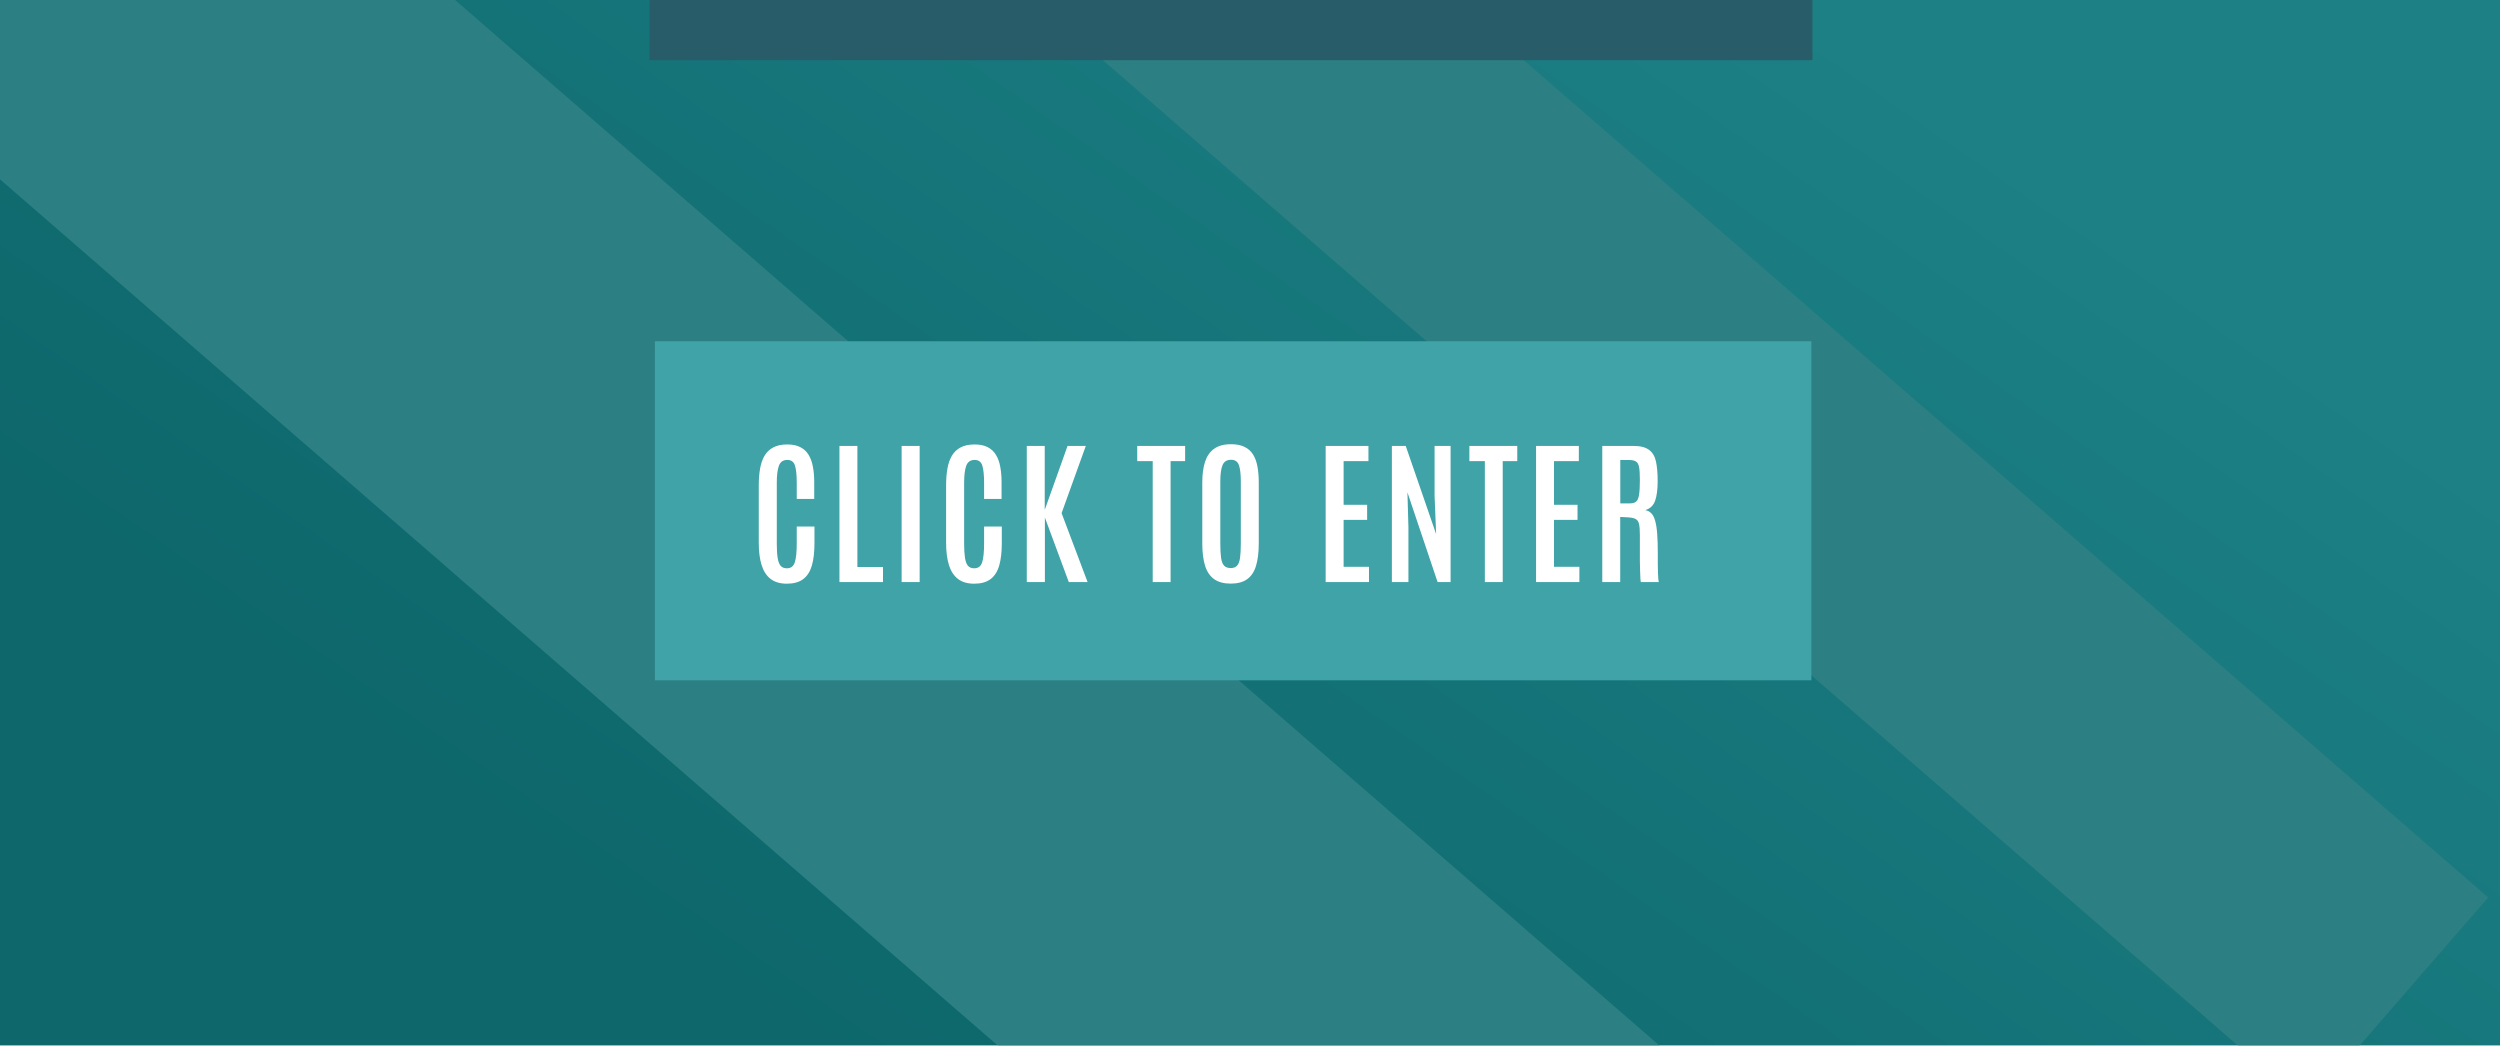
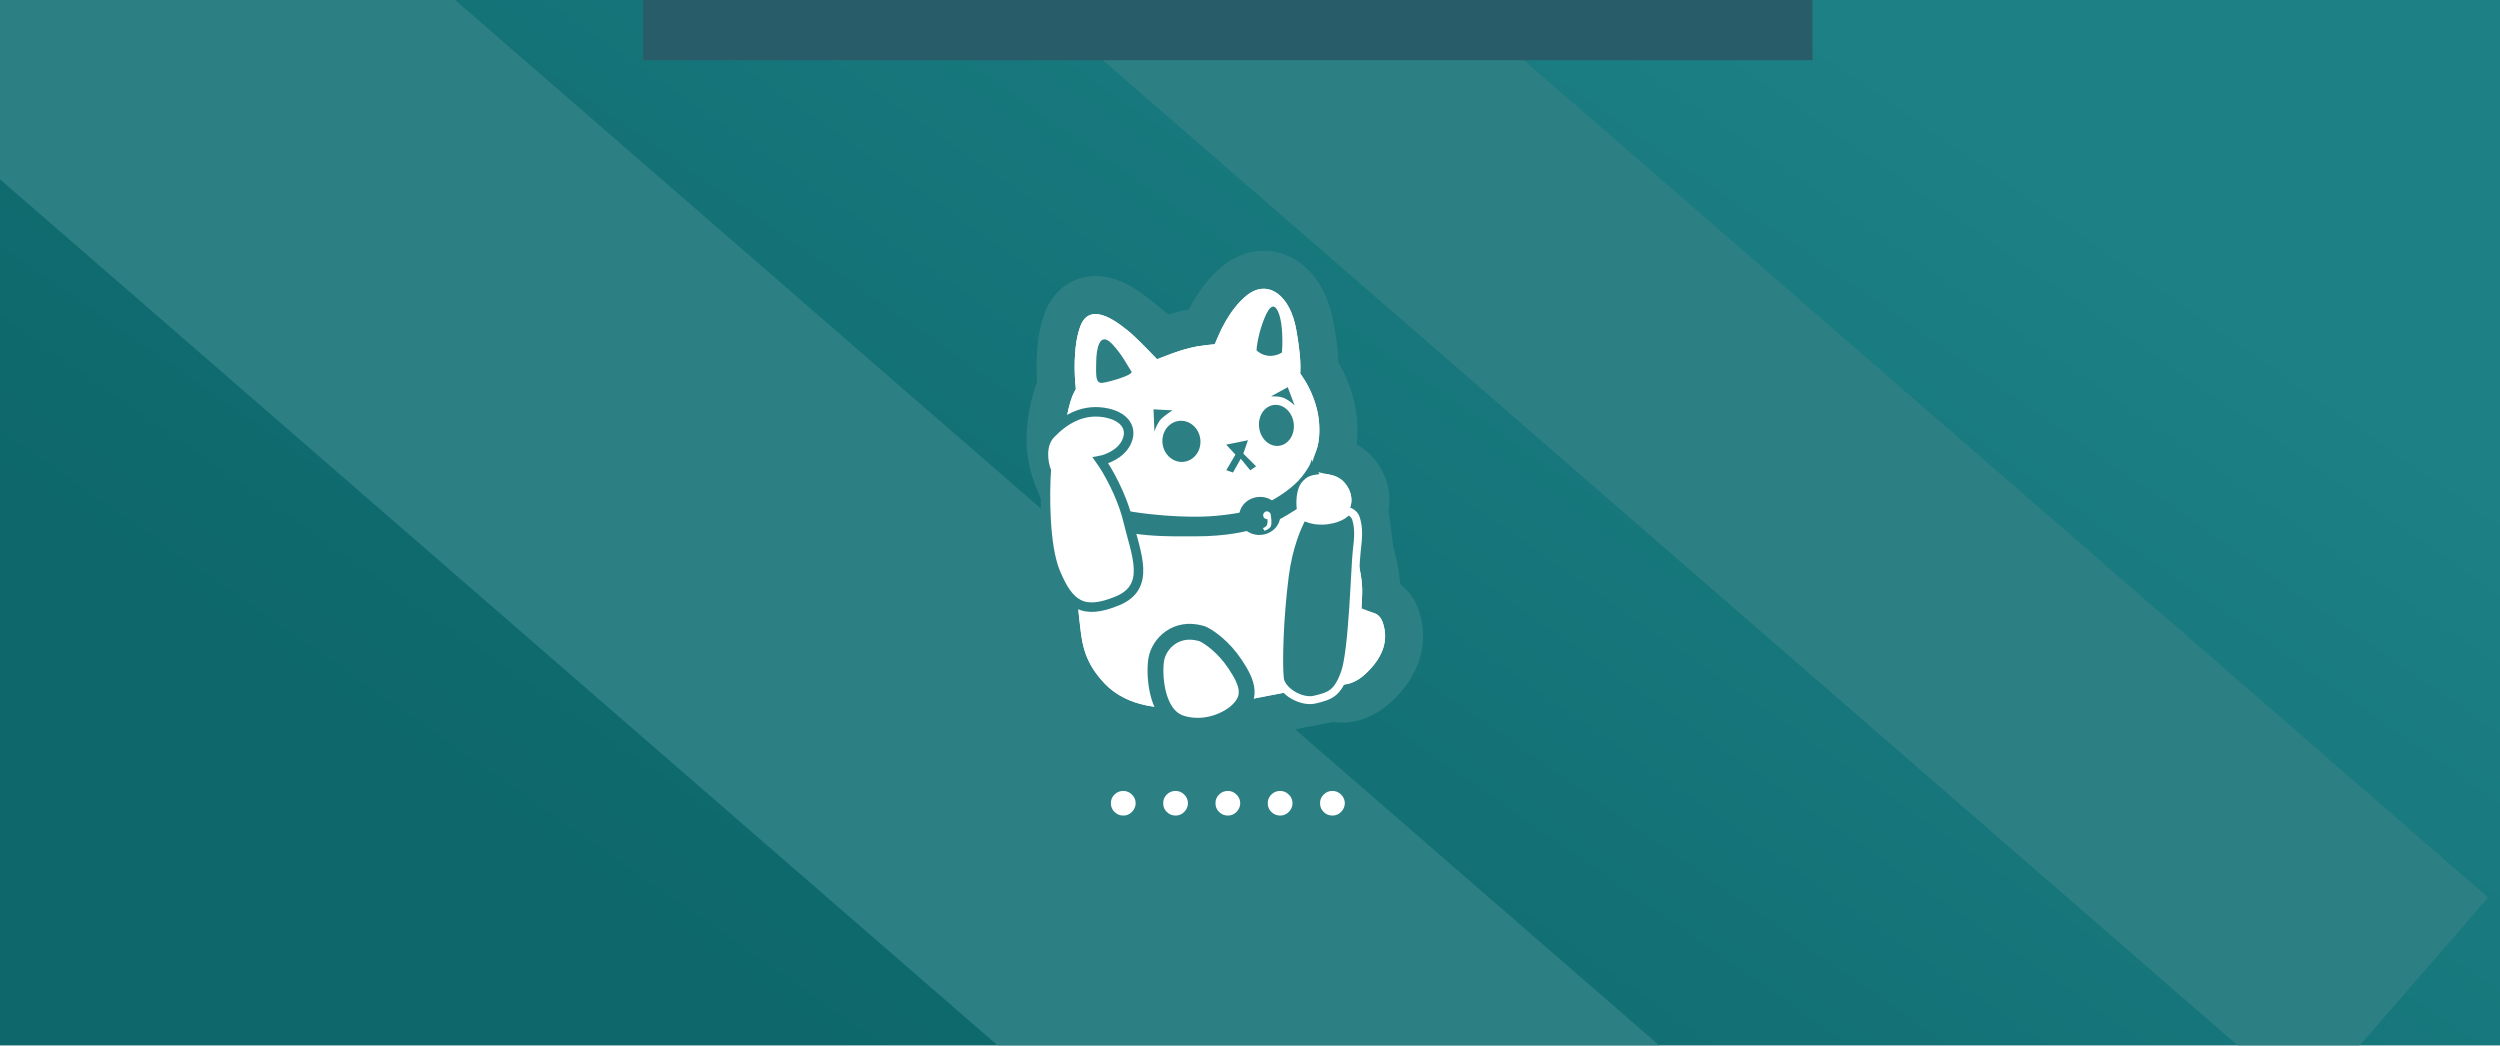
<svg xmlns="http://www.w3.org/2000/svg" width="789" height="330" viewBox="0 0 789 330" fill="none">
-   <mask id="mask0_1455_716" style="mask-type:alpha" maskUnits="userSpaceOnUse" x="0" y="0" width="789" height="330">
+   <mask id="mask0_1787_2" style="mask-type:alpha" maskUnits="userSpaceOnUse" x="0" y="0" width="789" height="330">
    <rect width="789" height="330" fill="#1C8085" />
  </mask>
-   <g mask="url(#mask0_1455_716)">
-     <rect width="789" height="330" fill="url(#paint0_linear_1455_716)" />
+   <g mask="url(#mask0_1787_2)">
+     <rect width="789" height="330" fill="url(#paint0_linear_1787_2)" />
    <rect x="189.453" y="-234" width="789" height="87.062" transform="rotate(40.9629 189.453 -234)" fill="#2C8084" />
    <rect x="45.738" y="-84.973" width="789" height="136.886" transform="rotate(40.9629 45.738 -84.9731)" fill="#2C8084" />
  </g>
-   <rect width="107" height="365" transform="matrix(0 -1 -1 0 571.677 214.701)" fill="#3FA3A8" />
-   <rect x="572" width="19" height="367" transform="rotate(90 572 0)" fill="#285C68" />
-   <path d="M248.304 184.214C246.221 184.214 244.528 183.718 243.226 182.725C241.924 181.732 240.972 180.275 240.369 178.355C239.767 176.434 239.466 174.107 239.466 171.372V153.135C239.466 151.198 239.604 149.448 239.881 147.886C240.158 146.307 240.63 144.948 241.297 143.809C241.981 142.67 242.9 141.799 244.056 141.197C245.228 140.578 246.701 140.269 248.475 140.269C250.119 140.269 251.486 140.554 252.576 141.123C253.683 141.677 254.554 142.482 255.189 143.54C255.84 144.598 256.295 145.86 256.556 147.324C256.833 148.789 256.971 150.417 256.971 152.207V157.456H251.453V152.378C251.453 149.937 251.266 148.122 250.892 146.934C250.517 145.746 249.712 145.152 248.475 145.152C247.156 145.152 246.269 145.77 245.814 147.007C245.374 148.244 245.155 150.026 245.155 152.354V171.568C245.155 173.407 245.244 174.904 245.423 176.06C245.602 177.199 245.92 178.037 246.375 178.574C246.831 179.095 247.482 179.356 248.328 179.356C249.582 179.356 250.412 178.745 250.819 177.525C251.242 176.288 251.453 174.286 251.453 171.519V166.172H257.044V171.446C257.044 174.261 256.767 176.621 256.214 178.526C255.661 180.414 254.741 181.838 253.455 182.798C252.186 183.742 250.469 184.214 248.304 184.214ZM264.928 183.701V140.733H270.592V178.941H278.673V183.701H264.928ZM284.555 183.701V140.733H290.243V183.701H284.555ZM307.429 184.214C305.346 184.214 303.653 183.718 302.351 182.725C301.049 181.732 300.097 180.275 299.494 178.355C298.892 176.434 298.591 174.107 298.591 171.372V153.135C298.591 151.198 298.729 149.448 299.006 147.886C299.283 146.307 299.755 144.948 300.422 143.809C301.106 142.67 302.025 141.799 303.181 141.197C304.353 140.578 305.826 140.269 307.6 140.269C309.244 140.269 310.611 140.554 311.701 141.123C312.808 141.677 313.679 142.482 314.314 143.54C314.965 144.598 315.42 145.86 315.681 147.324C315.958 148.789 316.096 150.417 316.096 152.207V157.456H310.578V152.378C310.578 149.937 310.391 148.122 310.017 146.934C309.642 145.746 308.837 145.152 307.6 145.152C306.281 145.152 305.394 145.77 304.939 147.007C304.499 148.244 304.28 150.026 304.28 152.354V171.568C304.28 173.407 304.369 174.904 304.548 176.06C304.727 177.199 305.045 178.037 305.5 178.574C305.956 179.095 306.607 179.356 307.453 179.356C308.707 179.356 309.537 178.745 309.944 177.525C310.367 176.288 310.578 174.286 310.578 171.519V166.172H316.169V171.446C316.169 174.261 315.892 176.621 315.339 178.526C314.786 180.414 313.866 181.838 312.58 182.798C311.311 183.742 309.594 184.214 307.429 184.214ZM324.053 183.701V140.733H329.717V160.923L336.919 140.733H342.681L335.039 161.948L343.242 183.701H337.31L329.766 163.34V183.701H324.053ZM363.795 183.701V145.542H358.912V140.733H374.025V145.542H369.435V183.701H363.795ZM388.427 184.19C386.246 184.19 384.496 183.718 383.178 182.774C381.86 181.83 380.907 180.422 380.322 178.55C379.736 176.662 379.443 174.31 379.443 171.494V152.256C379.443 149.782 379.719 147.65 380.273 145.86C380.842 144.053 381.786 142.661 383.105 141.685C384.423 140.692 386.23 140.196 388.525 140.196C390.25 140.196 391.674 140.48 392.797 141.05C393.936 141.603 394.832 142.409 395.483 143.467C396.134 144.509 396.589 145.77 396.85 147.251C397.127 148.732 397.265 150.401 397.265 152.256V171.494C397.265 174.31 396.98 176.662 396.41 178.55C395.857 180.422 394.929 181.83 393.627 182.774C392.341 183.718 390.608 184.19 388.427 184.19ZM388.427 179.282C389.306 179.282 389.973 179.03 390.429 178.526C390.885 178.021 391.194 177.199 391.357 176.06C391.519 174.92 391.601 173.415 391.601 171.543V151.963C391.601 149.684 391.406 147.976 391.015 146.836C390.624 145.681 389.794 145.103 388.525 145.103C387.206 145.103 386.311 145.664 385.839 146.787C385.367 147.91 385.131 149.628 385.131 151.939V171.543C385.131 173.431 385.212 174.945 385.375 176.084C385.538 177.207 385.855 178.021 386.327 178.526C386.816 179.03 387.516 179.282 388.427 179.282ZM418.379 183.701V140.733H431.88V145.542H424.043V159.312H431.465V164.073H424.043V178.892H432.051V183.701H418.379ZM439.276 183.701V140.733H443.646L453.24 168.54L452.752 156.406V140.733H457.806V183.701H453.704L444.183 155.381L444.5 166.392V183.701H439.276ZM468.619 183.701V145.542H463.737V140.733H478.849V145.542H474.259V183.701H468.619ZM484.78 183.701V140.733H498.281V145.542H490.444V159.312H497.865V164.073H490.444V178.892H498.451V183.701H484.78ZM505.676 183.701V140.733H515.442C517.704 140.733 519.38 141.156 520.471 142.002C521.578 142.832 522.302 144.077 522.644 145.738C522.986 147.381 523.156 149.424 523.156 151.865C523.156 154.47 522.888 156.529 522.351 158.042C521.83 159.54 520.788 160.524 519.226 160.996C519.991 161.127 520.626 161.452 521.13 161.973C521.651 162.477 522.058 163.259 522.351 164.317C522.66 165.358 522.88 166.742 523.01 168.467C523.14 170.176 523.205 172.308 523.205 174.864C523.205 175.091 523.205 175.515 523.205 176.133C523.205 176.752 523.205 177.451 523.205 178.233C523.222 179.014 523.238 179.795 523.254 180.576C523.287 181.341 523.319 182.009 523.352 182.578C523.401 183.148 523.458 183.522 523.523 183.701H517.859C517.81 183.587 517.761 183.229 517.712 182.627C517.68 182.009 517.647 181.211 517.615 180.235C517.582 179.258 517.558 178.159 517.541 176.939C517.541 175.702 517.541 174.4 517.541 173.032C517.541 171.649 517.541 170.249 517.541 168.833C517.541 167.352 517.46 166.229 517.297 165.464C517.134 164.683 516.801 164.146 516.296 163.853C515.792 163.544 515.018 163.356 513.977 163.291L511.34 163.145V183.701H505.676ZM511.365 158.872H514.319C515.198 158.872 515.865 158.693 516.321 158.335C516.793 157.961 517.11 157.253 517.273 156.211C517.452 155.17 517.541 153.631 517.541 151.597V151.328C517.541 149.619 517.46 148.325 517.297 147.447C517.134 146.568 516.809 145.974 516.321 145.664C515.849 145.339 515.124 145.176 514.148 145.176H511.365V158.872Z" fill="white" />
+   <rect x="572" width="19" height="369" transform="rotate(90 572 0)" fill="#285C68" />
+   <path d="M389.653 88.607C392.109 86.626 394.968 85.337 398.079 85.157C401.216 84.975 404.096 85.953 406.479 87.628C411.066 90.851 413.824 96.56 414.949 102.712C415.757 107.133 416.16 110.596 416.323 113.184C416.389 114.239 416.419 115.225 416.412 116.116C418.787 119.746 421.829 126.016 422.302 133.212C422.577 137.411 422.164 140.79 421.328 143.435C421.271 143.616 421.208 143.796 421.145 143.978C423.718 144.533 426.756 145.834 429.092 148.676C432.591 152.933 432.969 157.556 432.154 160.843L433.851 174.017C434.626 176.387 435.773 180.967 435.909 185.781C435.93 186.519 435.925 187.233 435.903 187.921C436.813 188.264 437.728 188.758 438.593 189.447C440.26 190.775 441.41 192.56 442.093 194.58C443.4 198.446 443.526 202.47 442.232 206.455C440.967 210.348 438.475 213.819 435.171 216.933C430.225 221.594 424.793 222.71 420.742 221.741L395.559 226.595L395.299 226.645L395.037 226.672L373.194 228.92C370.051 229.413 365.314 229.505 360.274 228.436C355.068 227.332 349.115 224.897 344.353 219.931C335.363 210.557 335.435 201.963 334.599 195.475C334.071 191.376 334.331 185.977 334.771 180.998C335.222 175.895 335.915 170.7 336.429 166.85L336.482 166.45L336.647 165.148C336.945 162.676 337.031 161.131 337.044 160.226C334.197 155.958 330.31 148.217 330.005 140.065C329.847 135.86 330.498 131.369 331.338 127.822C331.762 126.032 332.266 124.344 332.812 122.94C332.987 122.487 333.185 122.024 333.402 121.57C333.214 119.345 333.097 116.52 333.191 113.544C333.317 109.568 333.831 104.776 335.387 100.728C336.584 97.613 338.713 94.993 341.961 93.784C344.979 92.661 347.904 93.164 349.971 93.833C353.463 94.964 356.709 97.327 358.415 98.63L359.048 99.118L359.115 99.169L359.181 99.223L359.18 99.223C361.226 100.825 364.293 103.853 366.715 106.342C368.927 105.511 371.615 104.6 374.149 103.984C376.033 103.526 377.757 103.225 379.25 103.039C379.896 101.594 380.69 100.007 381.622 98.397C383.503 95.148 386.167 91.418 389.653 88.607Z" fill="white" stroke="#2C8084" stroke-width="12" />
+   <path d="M340.987 102.881C338.593 109.112 339.053 118.885 339.582 122.993C338.205 124.119 335.737 132.816 336.001 139.84C336.283 147.365 340.461 154.893 342.892 158.109C342.892 158.109 343.454 159.549 342.429 167.243L342.376 167.643C341.345 175.376 339.674 187.909 340.55 194.708C341.442 201.626 341.296 208.074 348.683 215.778C356.07 223.481 367.604 223.779 372.447 222.966L394.423 220.703L421.164 215.549C422.595 216.314 426.576 216.788 431.057 212.566C436.657 207.289 438.254 201.958 436.409 196.502C434.933 192.136 430.638 193.069 428.675 194.082C429.14 193.262 430.039 190.489 429.911 185.95C429.783 181.411 428.569 177.012 427.978 175.38L426.029 160.256C426.633 159.039 427.165 155.782 424.457 152.486C421.748 149.191 416.961 149.383 414.925 149.835L413.754 144.754C414.806 144.049 416.789 140.833 416.314 133.605C415.84 126.377 412.1 120.102 410.29 117.867C410.52 116.699 410.593 112.248 409.047 103.792C407.114 93.221 400.142 87.856 393.419 93.278C388.04 97.615 384.518 105.434 383.429 108.801C382.469 108.735 379.552 108.845 375.566 109.814C371.58 110.783 366.984 112.628 365.184 113.43C362.975 111.057 357.924 105.824 355.389 103.872L355.388 103.872C352.219 101.434 343.98 95.093 340.987 102.881Z" fill="white" />
+   <path d="M378.819 163.058C371.576 163.185 355.561 162.526 341.836 157.741L342.731 164.683C357.511 169.837 368.325 169.25 377.602 169.264C386.88 169.279 393.7 167.694 395.951 166.9L395.184 160.949C392.747 161.599 386.062 162.931 378.819 163.058Z" fill="#2C8084" />
+   <path d="M400.879 158.199C403.087 157.074 408.193 153.929 410.958 150.346C413.64 146.871 413.98 145.342 413.808 144.971L413.791 144.94C413.797 144.949 413.803 144.96 413.808 144.971L416.413 149.644C413.934 149.963 412.446 150.155 410.718 152.394C408.99 154.633 409.027 158.83 409.261 160.648C408.333 161.272 405.722 162.919 402.702 164.518C399.681 166.117 400.228 160.972 400.879 158.199Z" fill="#2C8084" />
+   <path d="M369.383 201.256C371.847 199.544 375.141 198.804 378.964 199.88L379.335 199.989L379.493 200.039L379.644 200.108C381.689 201.052 386.118 204.118 389.753 209.547C391.889 212.738 393.214 215.36 393.421 217.743C393.656 220.451 392.437 222.361 390.929 223.931C389.339 225.584 386.718 227.218 383.638 228.178C380.523 229.149 376.755 229.487 372.912 228.297C368.258 226.856 366.246 222.085 365.385 218.267C364.487 214.284 364.536 210.059 364.953 207.921C365.416 205.542 366.936 202.957 369.383 201.256Z" fill="white" stroke="#2C8084" stroke-width="5" />
+   <path d="M411.257 162.892C412.845 163.809 415.475 164.652 418.844 164.218C421.048 163.934 422.653 163.315 423.779 162.601C424.428 162.189 424.94 161.728 425.305 161.264C426.255 161.506 427.511 162.196 427.972 163.713C428.895 166.754 428.727 169.416 428.169 174.084C427.886 176.456 427.578 184.366 427.035 192.387C426.761 196.435 426.426 200.546 426.002 204.088C425.575 207.665 425.069 210.55 424.483 212.21C423.245 215.717 422.017 217.5 420.639 218.58C419.236 219.679 417.537 220.171 414.981 220.791C412.871 221.302 410.216 220.677 407.96 219.306C405.681 217.921 404.167 216 403.945 214.275C403.668 212.132 403.614 207.351 403.857 201.359C404.098 195.398 404.63 188.33 405.498 181.655C406.696 172.437 409.55 165.843 411.257 162.892Z" fill="#2C8084" stroke="white" stroke-width="2.5" />
+   <ellipse cx="397.058" cy="162.462" rx="7.995" ry="2.267" transform="rotate(-16.7307 397.058 162.462)" fill="#2C8084" />
+   <ellipse cx="397.567" cy="162.827" rx="6.5" ry="6" transform="rotate(-7.34245 397.567 162.827)" fill="#2C8084" />
+   <path d="M400.019 163.855C399.622 163.906 398.781 163.642 398.67 162.776C398.558 161.911 399.303 161.427 399.699 161.376C400.096 161.325 400.939 161.604 401.05 162.47L401.19 163.552C401.283 164.273 401.363 165.839 400.943 166.333C400.523 166.827 399.854 167.268 399.054 167.509L398.808 167.074L398.563 166.64C398.761 166.614 399.263 166.44 399.683 165.946C400.103 165.452 400.074 164.287 400.019 163.855Z" fill="white" />
+   <path d="M350.892 108.467C354.034 111.712 355.739 115.257 357.144 117.357C357.289 118.479 350.177 120.537 347.945 120.824C345.643 121.121 345.909 118.235 345.961 114.235C346.013 110.236 346.964 104.41 350.892 108.467Z" fill="#2C8084" />
+   <path d="M398.335 102.354C397.012 106.175 396.598 109.422 396.557 110.568C399.641 113.365 403.196 112.184 404.588 111.244C404.809 108.554 404.911 102.305 403.556 98.829C401.861 94.485 399.99 97.578 398.335 102.354Z" fill="#2C8084" />
+   <path d="M393.86 138.938L386.981 140.329L389.908 143.48L387.012 148.391L389.123 149.127L391.588 144.776L394.578 148.424L396.434 147.177L392.388 143.161L393.86 138.938Z" fill="#2C8084" />
+   <ellipse cx="372.857" cy="139.292" rx="6" ry="6.5" transform="rotate(-7.34245 372.857 139.292)" fill="#2C8084" />
+   <ellipse cx="402.835" cy="134.253" rx="5.5" ry="6.5" transform="rotate(-7.34245 402.835 134.253)" fill="#2C8084" />
+   <path d="M364.346 136.212L364.046 129.187L370.038 129.501C369.348 129.932 367.687 131.06 366.563 132.122C365.439 133.185 364.616 135.291 364.346 136.212Z" fill="#2C8084" />
+   <path d="M408.579 127.967L406.413 122.197L401.148 125.074C401.957 125.164 403.251 124.968 404.724 125.439C406.197 125.91 407.936 127.255 408.579 127.967Z" fill="#2C8084" />
+   <path d="M356.028 164.447C354.036 156.107 349.403 148.218 347.336 145.317C349.24 144.958 353.511 143.36 355.36 139.834C357.671 135.427 355.209 131.195 348.265 130.154C341.322 129.113 335.731 132.633 331.587 136.964C328.273 140.428 329.28 146.126 330.197 148.541C329.712 155.715 329.606 172.163 333.065 180.565C337.387 191.068 341.898 194.072 352.647 189.642C363.396 185.212 358.519 174.873 356.028 164.447Z" fill="white" stroke="#2C8084" stroke-width="3" />
+   <path d="M354.507 257.391C353.43 257.391 352.507 257.012 351.737 256.254C350.968 255.497 350.589 254.573 350.601 253.484C350.589 252.419 350.968 251.508 351.737 250.75C352.507 249.992 353.43 249.614 354.507 249.614C355.549 249.614 356.454 249.992 357.224 250.75C358.005 251.508 358.402 252.419 358.413 253.484C358.402 254.206 358.212 254.863 357.845 255.455C357.49 256.047 357.017 256.521 356.425 256.876C355.845 257.219 355.206 257.391 354.507 257.391ZM371.009 257.391C369.932 257.391 369.009 257.012 368.239 256.254C367.47 255.497 367.091 254.573 367.103 253.484C367.091 252.419 367.47 251.508 368.239 250.75C369.009 249.992 369.932 249.614 371.009 249.614C372.051 249.614 372.956 249.992 373.726 250.75C374.507 251.508 374.904 252.419 374.915 253.484C374.904 254.206 374.714 254.863 374.347 255.455C373.992 256.047 373.519 256.521 372.927 256.876C372.347 257.219 371.708 257.391 371.009 257.391ZM387.511 257.391C386.434 257.391 385.511 257.012 384.741 256.254C383.972 255.497 383.593 254.573 383.605 253.484C383.593 252.419 383.972 251.508 384.741 250.75C385.511 249.992 386.434 249.614 387.511 249.614C388.553 249.614 389.458 249.992 390.228 250.75C391.009 251.508 391.406 252.419 391.417 253.484C391.406 254.206 391.216 254.863 390.849 255.455C390.494 256.047 390.021 256.521 389.429 256.876C388.849 257.219 388.209 257.391 387.511 257.391ZM404.013 257.391C402.936 257.391 402.013 257.012 401.243 256.254C400.474 255.497 400.095 254.573 400.107 253.484C400.095 252.419 400.474 251.508 401.243 250.75C402.013 249.992 402.936 249.614 404.013 249.614C405.055 249.614 405.96 249.992 406.73 250.75C407.511 251.508 407.907 252.419 407.919 253.484C407.907 254.206 407.718 254.863 407.351 255.455C406.996 256.047 406.523 256.521 405.931 256.876C405.351 257.219 404.711 257.391 404.013 257.391ZM420.515 257.391C419.438 257.391 418.515 257.012 417.745 256.254C416.976 255.497 416.597 254.573 416.609 253.484C416.597 252.419 416.976 251.508 417.745 250.75C418.515 249.992 419.438 249.614 420.515 249.614C421.557 249.614 422.462 249.992 423.232 250.75C424.013 251.508 424.409 252.419 424.421 253.484C424.409 254.206 424.22 254.863 423.853 255.455C423.498 256.047 423.024 256.521 422.433 256.876C421.853 257.219 421.213 257.391 420.515 257.391Z" fill="white" />
  <defs>
-     <linearGradient id="paint0_linear_1455_716" x1="523.677" y1="-29.299" x2="267.177" y2="339.701" gradientUnits="userSpaceOnUse">
+     <linearGradient id="paint0_linear_1787_2" x1="523.677" y1="-29.299" x2="267.177" y2="339.701" gradientUnits="userSpaceOnUse">
      <stop stop-color="#1C8085" />
      <stop offset="1" stop-color="#0D676B" />
    </linearGradient>
  </defs>
</svg>
